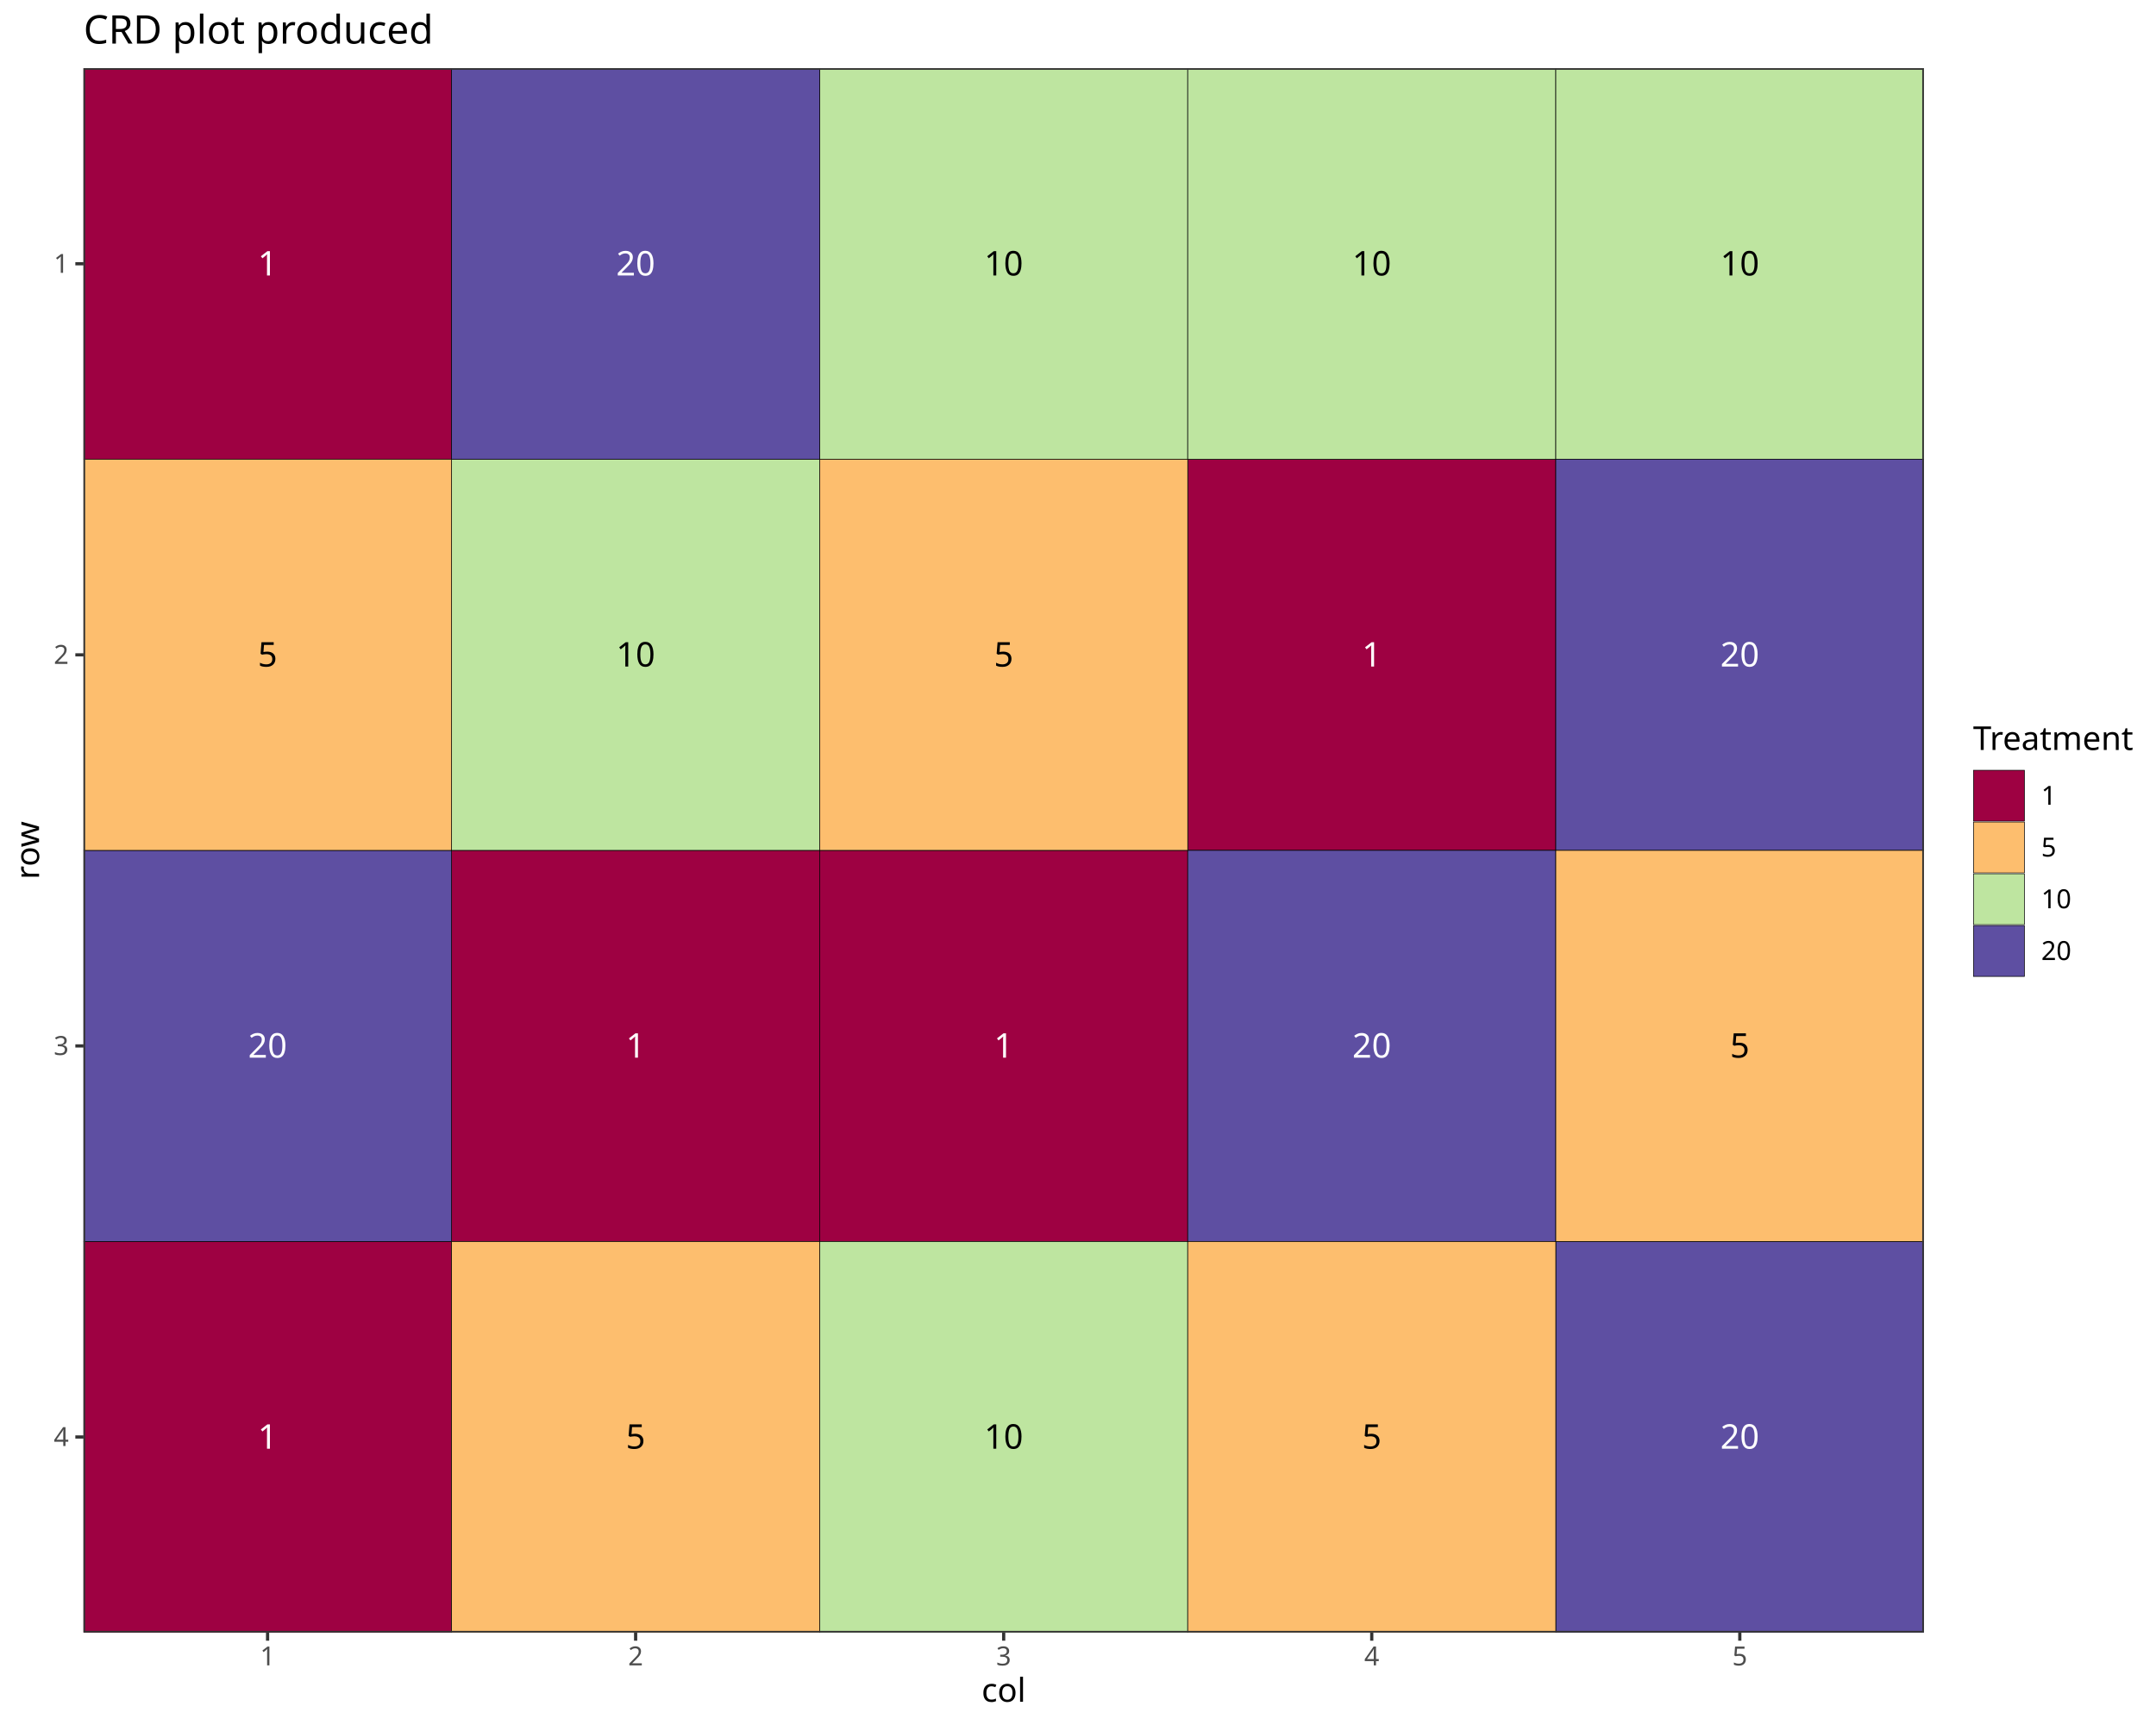
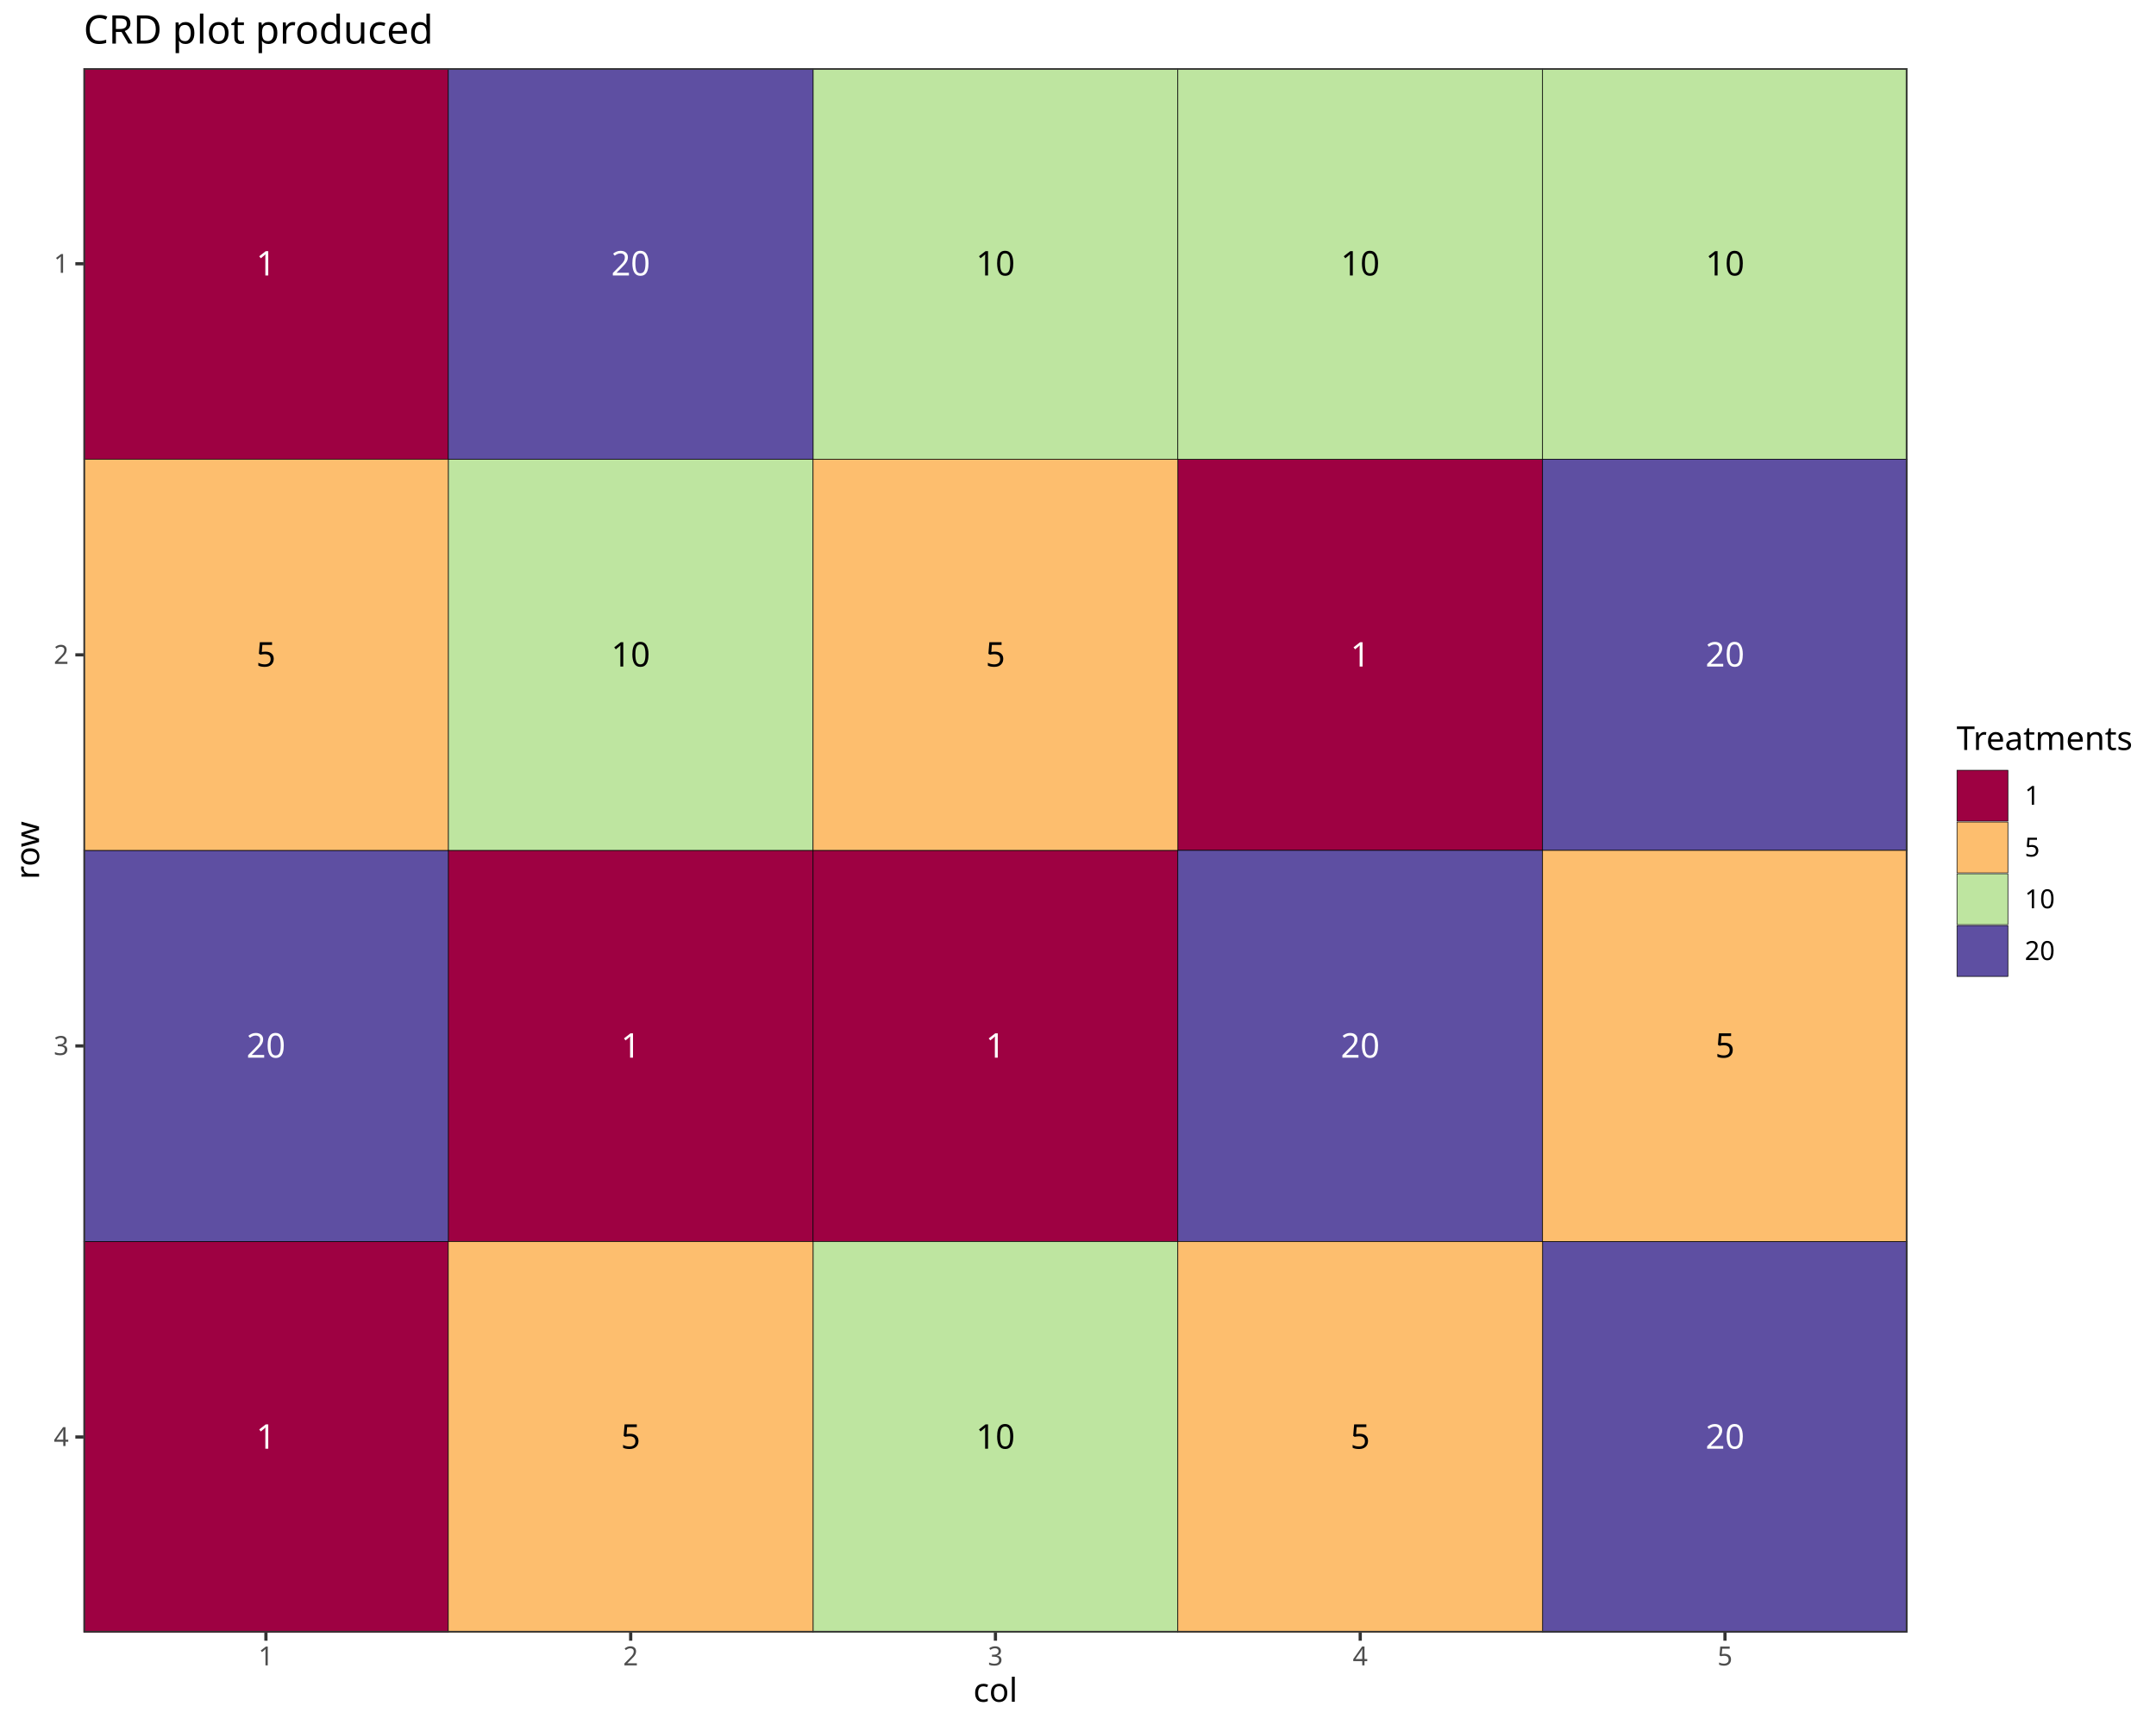
<svg xmlns="http://www.w3.org/2000/svg" class="svglite" data-engine-version="2.0" width="720.00pt" height="576.00pt" viewBox="0 0 720.00 576.00">
  <defs>
    <style type="text/css">
    .svglite line, .svglite polyline, .svglite polygon, .svglite path, .svglite rect, .svglite circle {
      fill: none;
      stroke: #000000;
      stroke-linecap: round;
      stroke-linejoin: round;
      stroke-miterlimit: 10.00;
    }
  </style>
  </defs>
  <rect width="100%" height="100%" style="stroke: none; fill: #FFFFFF;" />
  <defs>
    <clipPath id="cpMC4wMHw3MjAuMDB8MC4wMHw1NzYuMDA=">
      <rect x="0.00" y="0.00" width="720.00" height="576.00" />
    </clipPath>
  </defs>
  <g clip-path="url(#cpMC4wMHw3MjAuMDB8MC4wMHw1NzYuMDA=)">
-     <rect x="-0" y="0.00" width="720.00" height="576.00" style="stroke-width: 1.07; stroke: #FFFFFF; fill: #FFFFFF;" />
+     <rect x="0.00" y="0.00" width="720.00" height="576.00" style="stroke-width: 1.07; stroke: #FFFFFF; fill: #FFFFFF;" />
  </g>
  <defs>
-     <clipPath id="cpMjcuOTB8NjQyLjQ3fDIyLjc4fDU0NS4xMQ==">
-       <rect x="27.90" y="22.78" width="614.57" height="522.33" />
+     <clipPath id="cpMjcuOTB8NjM2Ljk2fDIyLjc4fDU0NS4xMQ==">
+       <rect x="27.90" y="22.78" width="609.07" height="522.33" />
    </clipPath>
  </defs>
-   <g clip-path="url(#cpMjcuOTB8NjQyLjQ3fDIyLjc4fDU0NS4xMQ==)">
-     <rect x="27.90" y="22.78" width="614.57" height="522.33" style="stroke-width: 1.07; stroke: none; fill: #FFFFFF;" />
-     <polyline points="27.90,22.78 642.47,22.78 " style="stroke-width: 0.53; stroke: #EBEBEB; stroke-linecap: butt;" />
-     <polyline points="27.90,153.37 642.47,153.37 " style="stroke-width: 0.53; stroke: #EBEBEB; stroke-linecap: butt;" />
-     <polyline points="27.90,283.95 642.47,283.95 " style="stroke-width: 0.53; stroke: #EBEBEB; stroke-linecap: butt;" />
-     <polyline points="27.90,414.53 642.47,414.53 " style="stroke-width: 0.53; stroke: #EBEBEB; stroke-linecap: butt;" />
-     <polyline points="27.90,545.11 642.47,545.11 " style="stroke-width: 0.53; stroke: #EBEBEB; stroke-linecap: butt;" />
+   <g clip-path="url(#cpMjcuOTB8NjM2Ljk2fDIyLjc4fDU0NS4xMQ==)">
+     <rect x="27.90" y="22.78" width="609.07" height="522.33" style="stroke-width: 1.07; stroke: none; fill: #FFFFFF;" />
+     <polyline points="27.90,22.78 636.96,22.78 " style="stroke-width: 0.53; stroke: #EBEBEB; stroke-linecap: butt;" />
+     <polyline points="27.90,153.37 636.96,153.37 " style="stroke-width: 0.53; stroke: #EBEBEB; stroke-linecap: butt;" />
+     <polyline points="27.90,283.95 636.96,283.95 " style="stroke-width: 0.53; stroke: #EBEBEB; stroke-linecap: butt;" />
+     <polyline points="27.90,414.53 636.96,414.53 " style="stroke-width: 0.53; stroke: #EBEBEB; stroke-linecap: butt;" />
+     <polyline points="27.90,545.11 636.96,545.11 " style="stroke-width: 0.53; stroke: #EBEBEB; stroke-linecap: butt;" />
    <polyline points="27.90,545.11 27.90,22.78 " style="stroke-width: 0.53; stroke: #EBEBEB; stroke-linecap: butt;" />
-     <polyline points="150.81,545.11 150.81,22.78 " style="stroke-width: 0.53; stroke: #EBEBEB; stroke-linecap: butt;" />
-     <polyline points="273.73,545.11 273.73,22.78 " style="stroke-width: 0.53; stroke: #EBEBEB; stroke-linecap: butt;" />
-     <polyline points="396.64,545.11 396.64,22.78 " style="stroke-width: 0.53; stroke: #EBEBEB; stroke-linecap: butt;" />
-     <polyline points="519.56,545.11 519.56,22.78 " style="stroke-width: 0.53; stroke: #EBEBEB; stroke-linecap: butt;" />
-     <polyline points="642.47,545.11 642.47,22.78 " style="stroke-width: 0.53; stroke: #EBEBEB; stroke-linecap: butt;" />
-     <polyline points="27.90,88.07 642.47,88.07 " style="stroke-width: 1.07; stroke: #EBEBEB; stroke-linecap: butt;" />
-     <polyline points="27.90,218.66 642.47,218.66 " style="stroke-width: 1.07; stroke: #EBEBEB; stroke-linecap: butt;" />
-     <polyline points="27.90,349.24 642.47,349.24 " style="stroke-width: 1.07; stroke: #EBEBEB; stroke-linecap: butt;" />
-     <polyline points="27.90,479.82 642.47,479.82 " style="stroke-width: 1.07; stroke: #EBEBEB; stroke-linecap: butt;" />
-     <polyline points="89.36,545.11 89.36,22.78 " style="stroke-width: 1.07; stroke: #EBEBEB; stroke-linecap: butt;" />
-     <polyline points="212.27,545.11 212.27,22.78 " style="stroke-width: 1.07; stroke: #EBEBEB; stroke-linecap: butt;" />
-     <polyline points="335.18,545.11 335.18,22.78 " style="stroke-width: 1.07; stroke: #EBEBEB; stroke-linecap: butt;" />
-     <polyline points="458.10,545.11 458.10,22.78 " style="stroke-width: 1.07; stroke: #EBEBEB; stroke-linecap: butt;" />
-     <polyline points="581.01,545.11 581.01,22.78 " style="stroke-width: 1.07; stroke: #EBEBEB; stroke-linecap: butt;" />
-     <rect x="27.90" y="22.78" width="122.91" height="130.58" style="stroke-width: 0.21; stroke-linecap: butt; stroke-linejoin: miter; fill: #9E0142;" />
-     <rect x="396.64" y="153.37" width="122.91" height="130.58" style="stroke-width: 0.21; stroke-linecap: butt; stroke-linejoin: miter; fill: #9E0142;" />
-     <rect x="150.81" y="283.95" width="122.91" height="130.58" style="stroke-width: 0.21; stroke-linecap: butt; stroke-linejoin: miter; fill: #9E0142;" />
-     <rect x="27.90" y="414.53" width="122.91" height="130.58" style="stroke-width: 0.21; stroke-linecap: butt; stroke-linejoin: miter; fill: #9E0142;" />
-     <rect x="273.73" y="283.95" width="122.91" height="130.58" style="stroke-width: 0.21; stroke-linecap: butt; stroke-linejoin: miter; fill: #9E0142;" />
-     <rect x="273.73" y="22.78" width="122.91" height="130.58" style="stroke-width: 0.21; stroke-linecap: butt; stroke-linejoin: miter; fill: #BEE5A0;" />
-     <rect x="396.64" y="22.78" width="122.91" height="130.58" style="stroke-width: 0.21; stroke-linecap: butt; stroke-linejoin: miter; fill: #BEE5A0;" />
-     <rect x="519.56" y="22.78" width="122.91" height="130.58" style="stroke-width: 0.21; stroke-linecap: butt; stroke-linejoin: miter; fill: #BEE5A0;" />
-     <rect x="150.81" y="153.37" width="122.91" height="130.58" style="stroke-width: 0.21; stroke-linecap: butt; stroke-linejoin: miter; fill: #BEE5A0;" />
-     <rect x="273.73" y="414.53" width="122.91" height="130.58" style="stroke-width: 0.21; stroke-linecap: butt; stroke-linejoin: miter; fill: #BEE5A0;" />
-     <rect x="150.81" y="22.78" width="122.91" height="130.58" style="stroke-width: 0.21; stroke-linecap: butt; stroke-linejoin: miter; fill: #5E4FA2;" />
-     <rect x="519.56" y="153.37" width="122.91" height="130.58" style="stroke-width: 0.21; stroke-linecap: butt; stroke-linejoin: miter; fill: #5E4FA2;" />
-     <rect x="27.90" y="283.95" width="122.91" height="130.58" style="stroke-width: 0.21; stroke-linecap: butt; stroke-linejoin: miter; fill: #5E4FA2;" />
-     <rect x="519.56" y="414.53" width="122.91" height="130.58" style="stroke-width: 0.21; stroke-linecap: butt; stroke-linejoin: miter; fill: #5E4FA2;" />
-     <rect x="396.64" y="283.95" width="122.91" height="130.58" style="stroke-width: 0.21; stroke-linecap: butt; stroke-linejoin: miter; fill: #5E4FA2;" />
-     <rect x="27.90" y="153.37" width="122.91" height="130.58" style="stroke-width: 0.21; stroke-linecap: butt; stroke-linejoin: miter; fill: #FDBE6E;" />
-     <rect x="150.81" y="414.53" width="122.91" height="130.58" style="stroke-width: 0.21; stroke-linecap: butt; stroke-linejoin: miter; fill: #FDBE6E;" />
-     <rect x="273.73" y="153.37" width="122.91" height="130.58" style="stroke-width: 0.21; stroke-linecap: butt; stroke-linejoin: miter; fill: #FDBE6E;" />
-     <rect x="519.56" y="283.95" width="122.91" height="130.58" style="stroke-width: 0.21; stroke-linecap: butt; stroke-linejoin: miter; fill: #FDBE6E;" />
-     <rect x="396.64" y="414.53" width="122.91" height="130.58" style="stroke-width: 0.21; stroke-linecap: butt; stroke-linejoin: miter; fill: #FDBE6E;" />
-     <text x="89.36" y="91.99" text-anchor="middle" style="font-size: 11.38px; fill: #FFFFFF; font-family: sans;" textLength="6.33px" lengthAdjust="spacingAndGlyphs">1</text>
-     <text x="458.10" y="222.57" text-anchor="middle" style="font-size: 11.38px; fill: #FFFFFF; font-family: sans;" textLength="6.33px" lengthAdjust="spacingAndGlyphs">1</text>
-     <text x="212.27" y="353.16" text-anchor="middle" style="font-size: 11.38px; fill: #FFFFFF; font-family: sans;" textLength="6.33px" lengthAdjust="spacingAndGlyphs">1</text>
-     <text x="89.36" y="483.74" text-anchor="middle" style="font-size: 11.38px; fill: #FFFFFF; font-family: sans;" textLength="6.33px" lengthAdjust="spacingAndGlyphs">1</text>
-     <text x="335.18" y="353.16" text-anchor="middle" style="font-size: 11.38px; fill: #FFFFFF; font-family: sans;" textLength="6.33px" lengthAdjust="spacingAndGlyphs">1</text>
-     <text x="335.18" y="91.99" text-anchor="middle" style="font-size: 11.38px; font-family: sans;" textLength="12.66px" lengthAdjust="spacingAndGlyphs">10</text>
-     <text x="458.10" y="91.99" text-anchor="middle" style="font-size: 11.38px; font-family: sans;" textLength="12.66px" lengthAdjust="spacingAndGlyphs">10</text>
-     <text x="581.01" y="91.99" text-anchor="middle" style="font-size: 11.38px; font-family: sans;" textLength="12.66px" lengthAdjust="spacingAndGlyphs">10</text>
-     <text x="212.27" y="222.57" text-anchor="middle" style="font-size: 11.38px; font-family: sans;" textLength="12.66px" lengthAdjust="spacingAndGlyphs">10</text>
-     <text x="335.18" y="483.74" text-anchor="middle" style="font-size: 11.38px; font-family: sans;" textLength="12.66px" lengthAdjust="spacingAndGlyphs">10</text>
-     <text x="212.27" y="91.99" text-anchor="middle" style="font-size: 11.38px; fill: #FFFFFF; font-family: sans;" textLength="12.66px" lengthAdjust="spacingAndGlyphs">20</text>
-     <text x="581.01" y="222.57" text-anchor="middle" style="font-size: 11.38px; fill: #FFFFFF; font-family: sans;" textLength="12.66px" lengthAdjust="spacingAndGlyphs">20</text>
-     <text x="89.36" y="353.16" text-anchor="middle" style="font-size: 11.38px; fill: #FFFFFF; font-family: sans;" textLength="12.66px" lengthAdjust="spacingAndGlyphs">20</text>
-     <text x="581.01" y="483.74" text-anchor="middle" style="font-size: 11.38px; fill: #FFFFFF; font-family: sans;" textLength="12.66px" lengthAdjust="spacingAndGlyphs">20</text>
-     <text x="458.10" y="353.16" text-anchor="middle" style="font-size: 11.38px; fill: #FFFFFF; font-family: sans;" textLength="12.66px" lengthAdjust="spacingAndGlyphs">20</text>
-     <text x="89.36" y="222.57" text-anchor="middle" style="font-size: 11.38px; font-family: sans;" textLength="6.33px" lengthAdjust="spacingAndGlyphs">5</text>
-     <text x="212.27" y="483.74" text-anchor="middle" style="font-size: 11.38px; font-family: sans;" textLength="6.33px" lengthAdjust="spacingAndGlyphs">5</text>
-     <text x="335.18" y="222.57" text-anchor="middle" style="font-size: 11.38px; font-family: sans;" textLength="6.33px" lengthAdjust="spacingAndGlyphs">5</text>
-     <text x="581.01" y="353.16" text-anchor="middle" style="font-size: 11.38px; font-family: sans;" textLength="6.33px" lengthAdjust="spacingAndGlyphs">5</text>
-     <text x="458.10" y="483.74" text-anchor="middle" style="font-size: 11.38px; font-family: sans;" textLength="6.33px" lengthAdjust="spacingAndGlyphs">5</text>
-     <rect x="27.90" y="22.78" width="614.57" height="522.33" style="stroke-width: 1.07; stroke: #333333;" />
+     <polyline points="149.71,545.11 149.71,22.78 " style="stroke-width: 0.53; stroke: #EBEBEB; stroke-linecap: butt;" />
+     <polyline points="271.53,545.11 271.53,22.78 " style="stroke-width: 0.53; stroke: #EBEBEB; stroke-linecap: butt;" />
+     <polyline points="393.34,545.11 393.34,22.78 " style="stroke-width: 0.53; stroke: #EBEBEB; stroke-linecap: butt;" />
+     <polyline points="515.15,545.11 515.15,22.78 " style="stroke-width: 0.53; stroke: #EBEBEB; stroke-linecap: butt;" />
+     <polyline points="636.96,545.11 636.96,22.78 " style="stroke-width: 0.53; stroke: #EBEBEB; stroke-linecap: butt;" />
+     <polyline points="27.90,88.07 636.96,88.07 " style="stroke-width: 1.07; stroke: #EBEBEB; stroke-linecap: butt;" />
+     <polyline points="27.90,218.66 636.96,218.66 " style="stroke-width: 1.07; stroke: #EBEBEB; stroke-linecap: butt;" />
+     <polyline points="27.90,349.24 636.96,349.24 " style="stroke-width: 1.07; stroke: #EBEBEB; stroke-linecap: butt;" />
+     <polyline points="27.90,479.82 636.96,479.82 " style="stroke-width: 1.07; stroke: #EBEBEB; stroke-linecap: butt;" />
+     <polyline points="88.81,545.11 88.81,22.78 " style="stroke-width: 1.07; stroke: #EBEBEB; stroke-linecap: butt;" />
+     <polyline points="210.62,545.11 210.62,22.78 " style="stroke-width: 1.07; stroke: #EBEBEB; stroke-linecap: butt;" />
+     <polyline points="332.43,545.11 332.43,22.78 " style="stroke-width: 1.07; stroke: #EBEBEB; stroke-linecap: butt;" />
+     <polyline points="454.25,545.11 454.25,22.78 " style="stroke-width: 1.07; stroke: #EBEBEB; stroke-linecap: butt;" />
+     <polyline points="576.06,545.11 576.06,22.78 " style="stroke-width: 1.07; stroke: #EBEBEB; stroke-linecap: butt;" />
+     <rect x="27.90" y="22.78" width="121.81" height="130.58" style="stroke-width: 0.21; stroke-linecap: butt; stroke-linejoin: miter; fill: #9E0142;" />
+     <rect x="393.34" y="153.37" width="121.81" height="130.58" style="stroke-width: 0.21; stroke-linecap: butt; stroke-linejoin: miter; fill: #9E0142;" />
+     <rect x="149.71" y="283.95" width="121.81" height="130.58" style="stroke-width: 0.21; stroke-linecap: butt; stroke-linejoin: miter; fill: #9E0142;" />
+     <rect x="27.90" y="414.53" width="121.81" height="130.58" style="stroke-width: 0.21; stroke-linecap: butt; stroke-linejoin: miter; fill: #9E0142;" />
+     <rect x="271.53" y="283.95" width="121.81" height="130.58" style="stroke-width: 0.21; stroke-linecap: butt; stroke-linejoin: miter; fill: #9E0142;" />
+     <rect x="271.53" y="22.78" width="121.81" height="130.58" style="stroke-width: 0.21; stroke-linecap: butt; stroke-linejoin: miter; fill: #BEE5A0;" />
+     <rect x="393.34" y="22.78" width="121.81" height="130.58" style="stroke-width: 0.21; stroke-linecap: butt; stroke-linejoin: miter; fill: #BEE5A0;" />
+     <rect x="515.15" y="22.78" width="121.81" height="130.58" style="stroke-width: 0.21; stroke-linecap: butt; stroke-linejoin: miter; fill: #BEE5A0;" />
+     <rect x="149.71" y="153.37" width="121.81" height="130.58" style="stroke-width: 0.21; stroke-linecap: butt; stroke-linejoin: miter; fill: #BEE5A0;" />
+     <rect x="271.53" y="414.53" width="121.81" height="130.58" style="stroke-width: 0.21; stroke-linecap: butt; stroke-linejoin: miter; fill: #BEE5A0;" />
+     <rect x="149.71" y="22.78" width="121.81" height="130.58" style="stroke-width: 0.21; stroke-linecap: butt; stroke-linejoin: miter; fill: #5E4FA2;" />
+     <rect x="515.15" y="153.37" width="121.81" height="130.58" style="stroke-width: 0.21; stroke-linecap: butt; stroke-linejoin: miter; fill: #5E4FA2;" />
+     <rect x="27.90" y="283.95" width="121.81" height="130.58" style="stroke-width: 0.21; stroke-linecap: butt; stroke-linejoin: miter; fill: #5E4FA2;" />
+     <rect x="515.15" y="414.53" width="121.81" height="130.58" style="stroke-width: 0.21; stroke-linecap: butt; stroke-linejoin: miter; fill: #5E4FA2;" />
+     <rect x="393.34" y="283.95" width="121.81" height="130.58" style="stroke-width: 0.21; stroke-linecap: butt; stroke-linejoin: miter; fill: #5E4FA2;" />
+     <rect x="27.90" y="153.37" width="121.81" height="130.58" style="stroke-width: 0.21; stroke-linecap: butt; stroke-linejoin: miter; fill: #FDBE6E;" />
+     <rect x="149.71" y="414.53" width="121.81" height="130.58" style="stroke-width: 0.21; stroke-linecap: butt; stroke-linejoin: miter; fill: #FDBE6E;" />
+     <rect x="271.53" y="153.37" width="121.81" height="130.58" style="stroke-width: 0.21; stroke-linecap: butt; stroke-linejoin: miter; fill: #FDBE6E;" />
+     <rect x="515.15" y="283.95" width="121.81" height="130.58" style="stroke-width: 0.21; stroke-linecap: butt; stroke-linejoin: miter; fill: #FDBE6E;" />
+     <rect x="393.34" y="414.53" width="121.81" height="130.58" style="stroke-width: 0.21; stroke-linecap: butt; stroke-linejoin: miter; fill: #FDBE6E;" />
+     <text x="88.81" y="91.99" text-anchor="middle" style="font-size: 11.38px; fill: #FFFFFF; font-family: sans;" textLength="6.33px" lengthAdjust="spacingAndGlyphs">1</text>
+     <text x="454.25" y="222.57" text-anchor="middle" style="font-size: 11.38px; fill: #FFFFFF; font-family: sans;" textLength="6.33px" lengthAdjust="spacingAndGlyphs">1</text>
+     <text x="210.62" y="353.16" text-anchor="middle" style="font-size: 11.38px; fill: #FFFFFF; font-family: sans;" textLength="6.33px" lengthAdjust="spacingAndGlyphs">1</text>
+     <text x="88.81" y="483.74" text-anchor="middle" style="font-size: 11.38px; fill: #FFFFFF; font-family: sans;" textLength="6.33px" lengthAdjust="spacingAndGlyphs">1</text>
+     <text x="332.43" y="353.16" text-anchor="middle" style="font-size: 11.38px; fill: #FFFFFF; font-family: sans;" textLength="6.33px" lengthAdjust="spacingAndGlyphs">1</text>
+     <text x="332.43" y="91.99" text-anchor="middle" style="font-size: 11.38px; font-family: sans;" textLength="12.66px" lengthAdjust="spacingAndGlyphs">10</text>
+     <text x="454.25" y="91.99" text-anchor="middle" style="font-size: 11.38px; font-family: sans;" textLength="12.66px" lengthAdjust="spacingAndGlyphs">10</text>
+     <text x="576.06" y="91.99" text-anchor="middle" style="font-size: 11.38px; font-family: sans;" textLength="12.66px" lengthAdjust="spacingAndGlyphs">10</text>
+     <text x="210.62" y="222.57" text-anchor="middle" style="font-size: 11.38px; font-family: sans;" textLength="12.66px" lengthAdjust="spacingAndGlyphs">10</text>
+     <text x="332.43" y="483.74" text-anchor="middle" style="font-size: 11.38px; font-family: sans;" textLength="12.66px" lengthAdjust="spacingAndGlyphs">10</text>
+     <text x="210.62" y="91.99" text-anchor="middle" style="font-size: 11.38px; fill: #FFFFFF; font-family: sans;" textLength="12.66px" lengthAdjust="spacingAndGlyphs">20</text>
+     <text x="576.06" y="222.57" text-anchor="middle" style="font-size: 11.38px; fill: #FFFFFF; font-family: sans;" textLength="12.66px" lengthAdjust="spacingAndGlyphs">20</text>
+     <text x="88.81" y="353.16" text-anchor="middle" style="font-size: 11.38px; fill: #FFFFFF; font-family: sans;" textLength="12.66px" lengthAdjust="spacingAndGlyphs">20</text>
+     <text x="576.06" y="483.74" text-anchor="middle" style="font-size: 11.38px; fill: #FFFFFF; font-family: sans;" textLength="12.66px" lengthAdjust="spacingAndGlyphs">20</text>
+     <text x="454.25" y="353.16" text-anchor="middle" style="font-size: 11.38px; fill: #FFFFFF; font-family: sans;" textLength="12.66px" lengthAdjust="spacingAndGlyphs">20</text>
+     <text x="88.81" y="222.57" text-anchor="middle" style="font-size: 11.38px; font-family: sans;" textLength="6.33px" lengthAdjust="spacingAndGlyphs">5</text>
+     <text x="210.62" y="483.74" text-anchor="middle" style="font-size: 11.38px; font-family: sans;" textLength="6.33px" lengthAdjust="spacingAndGlyphs">5</text>
+     <text x="332.43" y="222.57" text-anchor="middle" style="font-size: 11.38px; font-family: sans;" textLength="6.33px" lengthAdjust="spacingAndGlyphs">5</text>
+     <text x="576.06" y="353.16" text-anchor="middle" style="font-size: 11.38px; font-family: sans;" textLength="6.33px" lengthAdjust="spacingAndGlyphs">5</text>
+     <text x="454.25" y="483.74" text-anchor="middle" style="font-size: 11.38px; font-family: sans;" textLength="6.33px" lengthAdjust="spacingAndGlyphs">5</text>
+     <rect x="27.90" y="22.78" width="609.07" height="522.33" style="stroke-width: 1.07; stroke: #333333;" />
  </g>
  <g clip-path="url(#cpMC4wMHw3MjAuMDB8MC4wMHw1NzYuMDA=)">
    <text x="22.97" y="91.10" text-anchor="end" style="font-size: 8.80px; fill: #4D4D4D; font-family: sans;" textLength="4.89px" lengthAdjust="spacingAndGlyphs">1</text>
    <text x="22.97" y="221.68" text-anchor="end" style="font-size: 8.80px; fill: #4D4D4D; font-family: sans;" textLength="4.89px" lengthAdjust="spacingAndGlyphs">2</text>
    <text x="22.97" y="352.27" text-anchor="end" style="font-size: 8.80px; fill: #4D4D4D; font-family: sans;" textLength="4.89px" lengthAdjust="spacingAndGlyphs">3</text>
    <text x="22.97" y="482.85" text-anchor="end" style="font-size: 8.80px; fill: #4D4D4D; font-family: sans;" textLength="4.89px" lengthAdjust="spacingAndGlyphs">4</text>
    <polyline points="25.16,88.07 27.90,88.07 " style="stroke-width: 1.07; stroke: #333333; stroke-linecap: butt;" />
    <polyline points="25.16,218.66 27.90,218.66 " style="stroke-width: 1.07; stroke: #333333; stroke-linecap: butt;" />
    <polyline points="25.16,349.24 27.90,349.24 " style="stroke-width: 1.07; stroke: #333333; stroke-linecap: butt;" />
    <polyline points="25.16,479.82 27.90,479.82 " style="stroke-width: 1.07; stroke: #333333; stroke-linecap: butt;" />
-     <polyline points="89.36,547.85 89.36,545.11 " style="stroke-width: 1.07; stroke: #333333; stroke-linecap: butt;" />
-     <polyline points="212.27,547.85 212.27,545.11 " style="stroke-width: 1.07; stroke: #333333; stroke-linecap: butt;" />
-     <polyline points="335.18,547.85 335.18,545.11 " style="stroke-width: 1.07; stroke: #333333; stroke-linecap: butt;" />
-     <polyline points="458.10,547.85 458.10,545.11 " style="stroke-width: 1.07; stroke: #333333; stroke-linecap: butt;" />
-     <polyline points="581.01,547.85 581.01,545.11 " style="stroke-width: 1.07; stroke: #333333; stroke-linecap: butt;" />
-     <text x="89.36" y="556.10" text-anchor="middle" style="font-size: 8.80px; fill: #4D4D4D; font-family: sans;" textLength="4.89px" lengthAdjust="spacingAndGlyphs">1</text>
-     <text x="212.27" y="556.10" text-anchor="middle" style="font-size: 8.80px; fill: #4D4D4D; font-family: sans;" textLength="4.89px" lengthAdjust="spacingAndGlyphs">2</text>
-     <text x="335.18" y="556.10" text-anchor="middle" style="font-size: 8.80px; fill: #4D4D4D; font-family: sans;" textLength="4.89px" lengthAdjust="spacingAndGlyphs">3</text>
-     <text x="458.10" y="556.10" text-anchor="middle" style="font-size: 8.80px; fill: #4D4D4D; font-family: sans;" textLength="4.89px" lengthAdjust="spacingAndGlyphs">4</text>
-     <text x="581.01" y="556.10" text-anchor="middle" style="font-size: 8.80px; fill: #4D4D4D; font-family: sans;" textLength="4.89px" lengthAdjust="spacingAndGlyphs">5</text>
-     <text x="335.18" y="568.24" text-anchor="middle" style="font-size: 11.00px; font-family: sans;" textLength="14.06px" lengthAdjust="spacingAndGlyphs">col</text>
+     <polyline points="88.81,547.85 88.81,545.11 " style="stroke-width: 1.07; stroke: #333333; stroke-linecap: butt;" />
+     <polyline points="210.62,547.85 210.62,545.11 " style="stroke-width: 1.07; stroke: #333333; stroke-linecap: butt;" />
+     <polyline points="332.43,547.85 332.43,545.11 " style="stroke-width: 1.07; stroke: #333333; stroke-linecap: butt;" />
+     <polyline points="454.25,547.85 454.25,545.11 " style="stroke-width: 1.07; stroke: #333333; stroke-linecap: butt;" />
+     <polyline points="576.06,547.85 576.06,545.11 " style="stroke-width: 1.07; stroke: #333333; stroke-linecap: butt;" />
+     <text x="88.81" y="556.10" text-anchor="middle" style="font-size: 8.80px; fill: #4D4D4D; font-family: sans;" textLength="4.89px" lengthAdjust="spacingAndGlyphs">1</text>
+     <text x="210.62" y="556.10" text-anchor="middle" style="font-size: 8.80px; fill: #4D4D4D; font-family: sans;" textLength="4.89px" lengthAdjust="spacingAndGlyphs">2</text>
+     <text x="332.43" y="556.10" text-anchor="middle" style="font-size: 8.80px; fill: #4D4D4D; font-family: sans;" textLength="4.89px" lengthAdjust="spacingAndGlyphs">3</text>
+     <text x="454.25" y="556.10" text-anchor="middle" style="font-size: 8.80px; fill: #4D4D4D; font-family: sans;" textLength="4.89px" lengthAdjust="spacingAndGlyphs">4</text>
+     <text x="576.06" y="556.10" text-anchor="middle" style="font-size: 8.80px; fill: #4D4D4D; font-family: sans;" textLength="4.89px" lengthAdjust="spacingAndGlyphs">5</text>
+     <text x="332.43" y="568.24" text-anchor="middle" style="font-size: 11.00px; font-family: sans;" textLength="14.06px" lengthAdjust="spacingAndGlyphs">col</text>
    <text transform="translate(13.05,283.95) rotate(-90)" text-anchor="middle" style="font-size: 11.00px; font-family: sans;" textLength="17.73px" lengthAdjust="spacingAndGlyphs">row</text>
-     <rect x="653.43" y="236.24" width="61.09" height="95.41" style="stroke-width: 1.07; stroke: none; fill: #FFFFFF;" />
-     <text x="658.91" y="250.43" style="font-size: 11.00px; font-family: sans;" textLength="50.13px" lengthAdjust="spacingAndGlyphs">Treatment</text>
-     <rect x="658.91" y="257.05" width="17.28" height="17.28" style="stroke-width: 1.07; stroke: none; fill: #FFFFFF;" />
-     <rect x="659.05" y="257.20" width="17.00" height="17.00" style="stroke-width: 0.21; stroke-linecap: butt; stroke-linejoin: miter; fill: #9E0142;" />
-     <rect x="658.91" y="274.33" width="17.28" height="17.28" style="stroke-width: 1.07; stroke: none; fill: #FFFFFF;" />
-     <rect x="659.05" y="274.48" width="17.00" height="17.00" style="stroke-width: 0.21; stroke-linecap: butt; stroke-linejoin: miter; fill: #FDBE6E;" />
-     <rect x="658.91" y="291.61" width="17.28" height="17.28" style="stroke-width: 1.07; stroke: none; fill: #FFFFFF;" />
-     <rect x="659.05" y="291.76" width="17.00" height="17.00" style="stroke-width: 0.21; stroke-linecap: butt; stroke-linejoin: miter; fill: #BEE5A0;" />
-     <rect x="658.91" y="308.89" width="17.28" height="17.28" style="stroke-width: 1.07; stroke: none; fill: #FFFFFF;" />
-     <rect x="659.05" y="309.04" width="17.00" height="17.00" style="stroke-width: 0.21; stroke-linecap: butt; stroke-linejoin: miter; fill: #5E4FA2;" />
-     <text x="681.67" y="268.72" style="font-size: 8.80px; font-family: sans;" textLength="4.89px" lengthAdjust="spacingAndGlyphs">1</text>
-     <text x="681.67" y="286.00" style="font-size: 8.80px; font-family: sans;" textLength="4.89px" lengthAdjust="spacingAndGlyphs">5</text>
-     <text x="681.67" y="303.28" style="font-size: 8.80px; font-family: sans;" textLength="9.79px" lengthAdjust="spacingAndGlyphs">10</text>
-     <text x="681.67" y="320.56" style="font-size: 8.80px; font-family: sans;" textLength="9.79px" lengthAdjust="spacingAndGlyphs">20</text>
+     <rect x="647.92" y="236.24" width="66.60" height="95.41" style="stroke-width: 1.07; stroke: none; fill: #FFFFFF;" />
+     <text x="653.40" y="250.43" style="font-size: 11.00px; font-family: sans;" textLength="55.64px" lengthAdjust="spacingAndGlyphs">Treatments</text>
+     <rect x="653.40" y="257.05" width="17.28" height="17.28" style="stroke-width: 1.07; stroke: none; fill: #FFFFFF;" />
+     <rect x="653.54" y="257.20" width="17.00" height="17.00" style="stroke-width: 0.21; stroke-linecap: butt; stroke-linejoin: miter; fill: #9E0142;" />
+     <rect x="653.40" y="274.33" width="17.28" height="17.28" style="stroke-width: 1.07; stroke: none; fill: #FFFFFF;" />
+     <rect x="653.54" y="274.48" width="17.00" height="17.00" style="stroke-width: 0.21; stroke-linecap: butt; stroke-linejoin: miter; fill: #FDBE6E;" />
+     <rect x="653.40" y="291.61" width="17.28" height="17.28" style="stroke-width: 1.07; stroke: none; fill: #FFFFFF;" />
+     <rect x="653.54" y="291.76" width="17.00" height="17.00" style="stroke-width: 0.21; stroke-linecap: butt; stroke-linejoin: miter; fill: #BEE5A0;" />
+     <rect x="653.40" y="308.89" width="17.28" height="17.28" style="stroke-width: 1.07; stroke: none; fill: #FFFFFF;" />
+     <rect x="653.54" y="309.04" width="17.00" height="17.00" style="stroke-width: 0.21; stroke-linecap: butt; stroke-linejoin: miter; fill: #5E4FA2;" />
+     <text x="676.16" y="268.72" style="font-size: 8.80px; font-family: sans;" textLength="4.89px" lengthAdjust="spacingAndGlyphs">1</text>
+     <text x="676.16" y="286.00" style="font-size: 8.80px; font-family: sans;" textLength="4.89px" lengthAdjust="spacingAndGlyphs">5</text>
+     <text x="676.16" y="303.28" style="font-size: 8.80px; font-family: sans;" textLength="9.79px" lengthAdjust="spacingAndGlyphs">10</text>
+     <text x="676.16" y="320.56" style="font-size: 8.80px; font-family: sans;" textLength="9.79px" lengthAdjust="spacingAndGlyphs">20</text>
    <text x="27.90" y="14.56" style="font-size: 13.20px; font-family: sans;" textLength="112.27px" lengthAdjust="spacingAndGlyphs">CRD plot produced</text>
  </g>
</svg>
